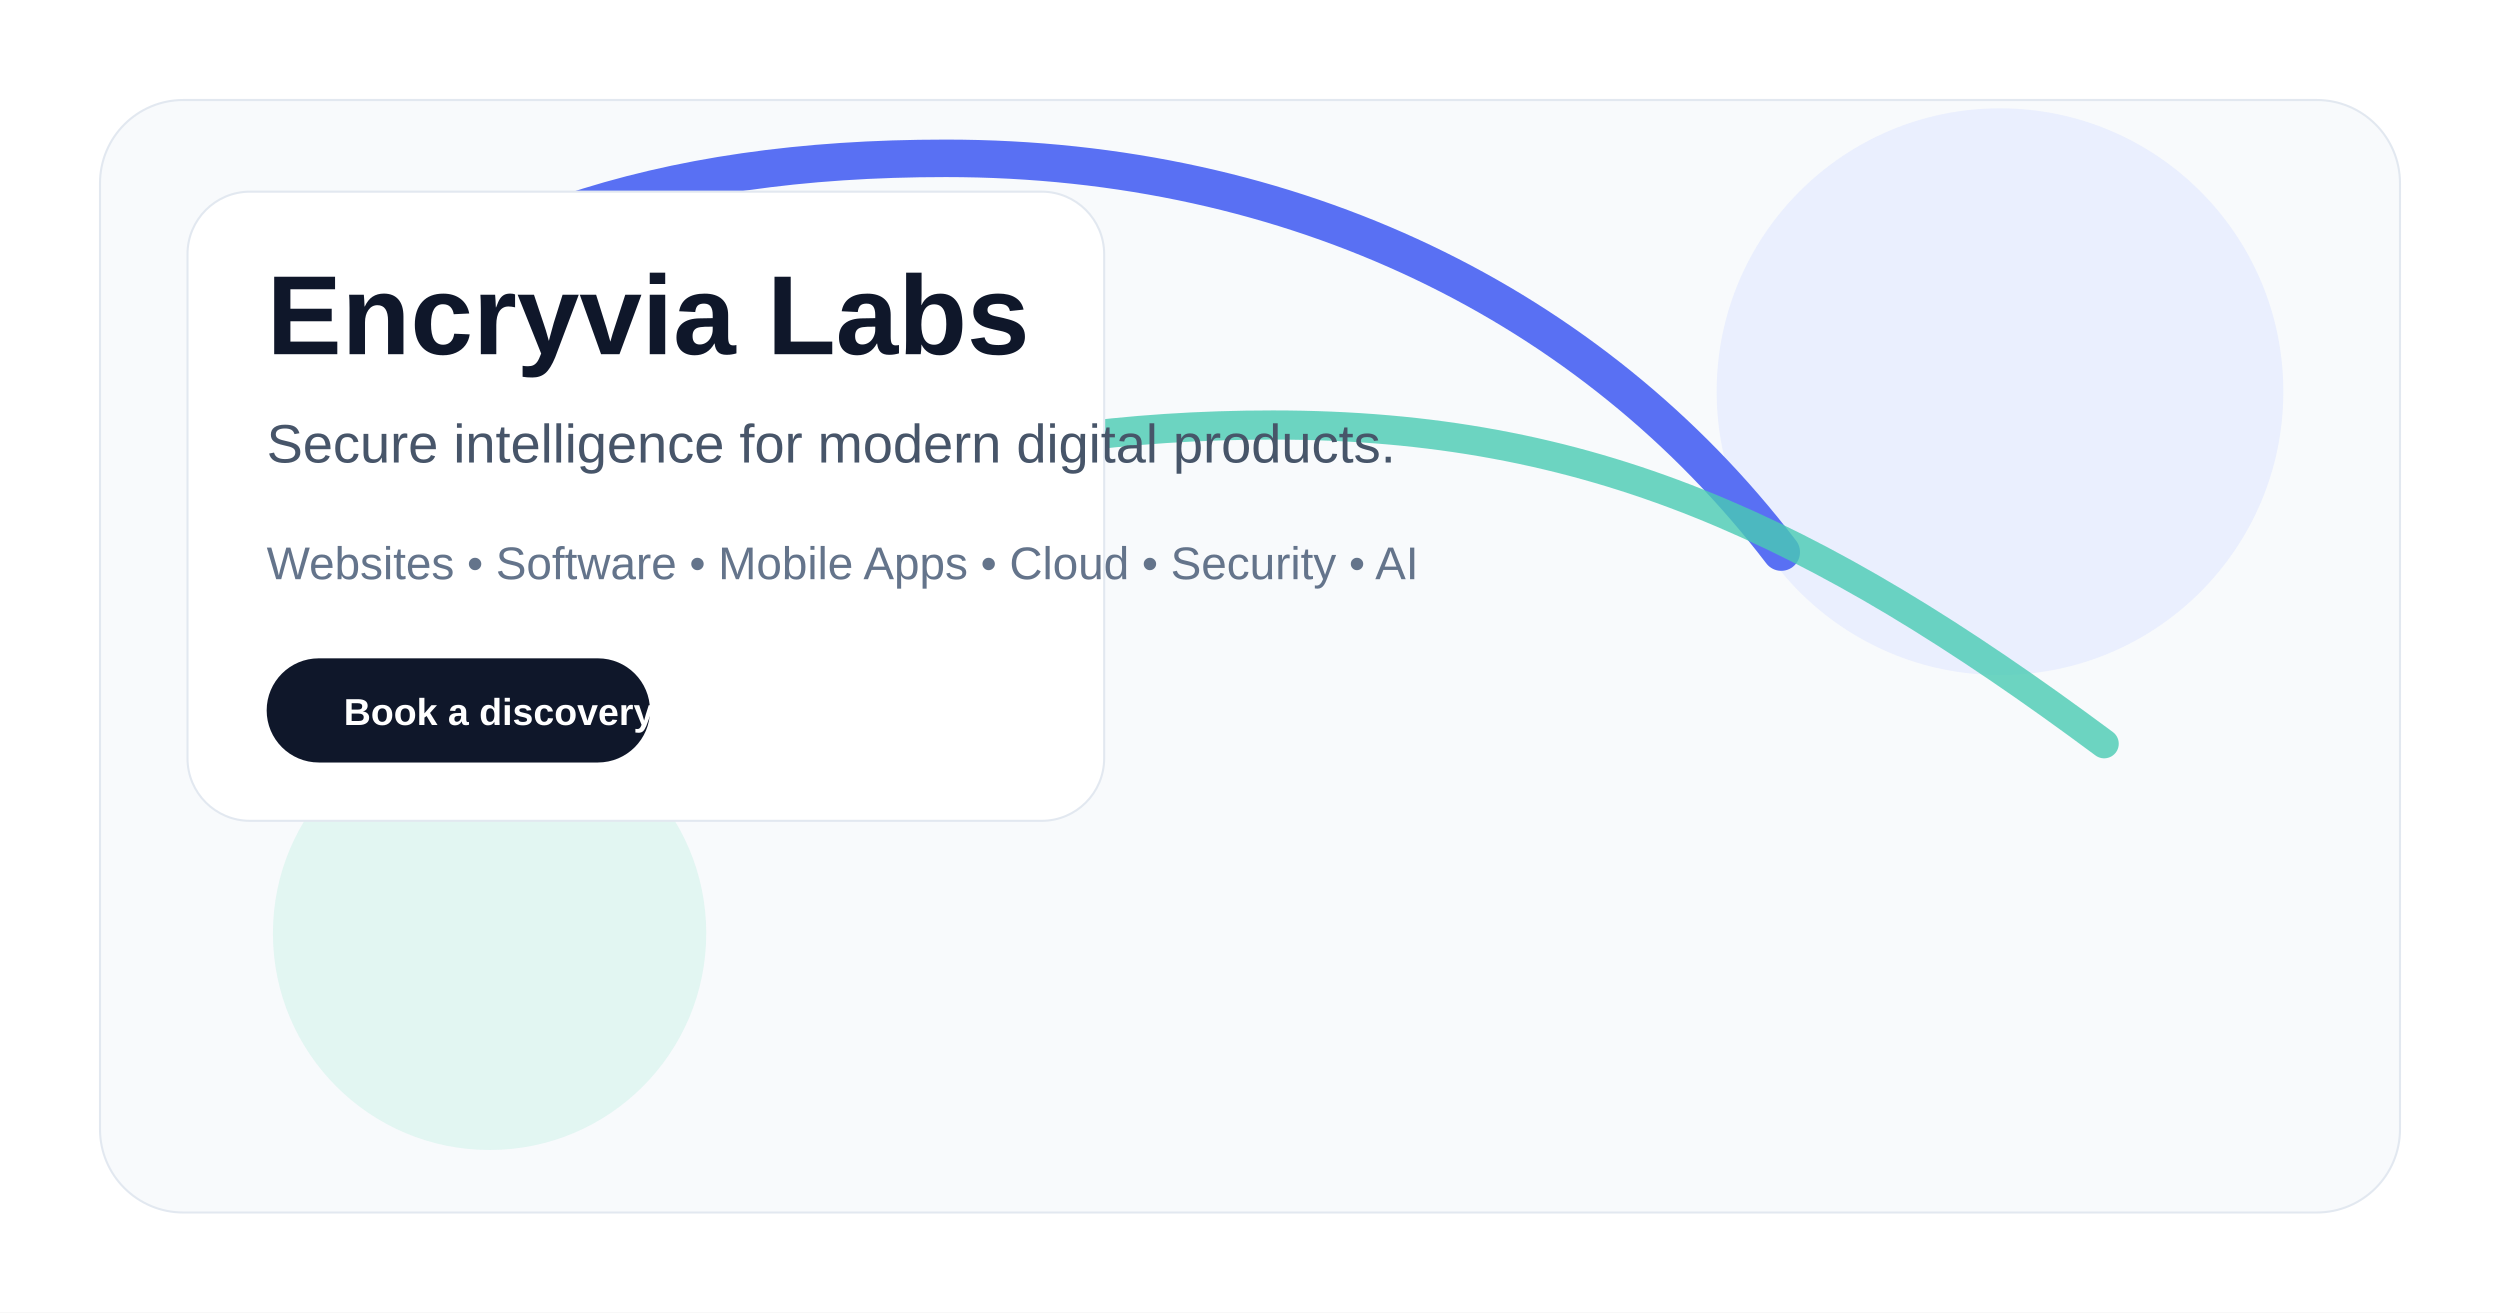
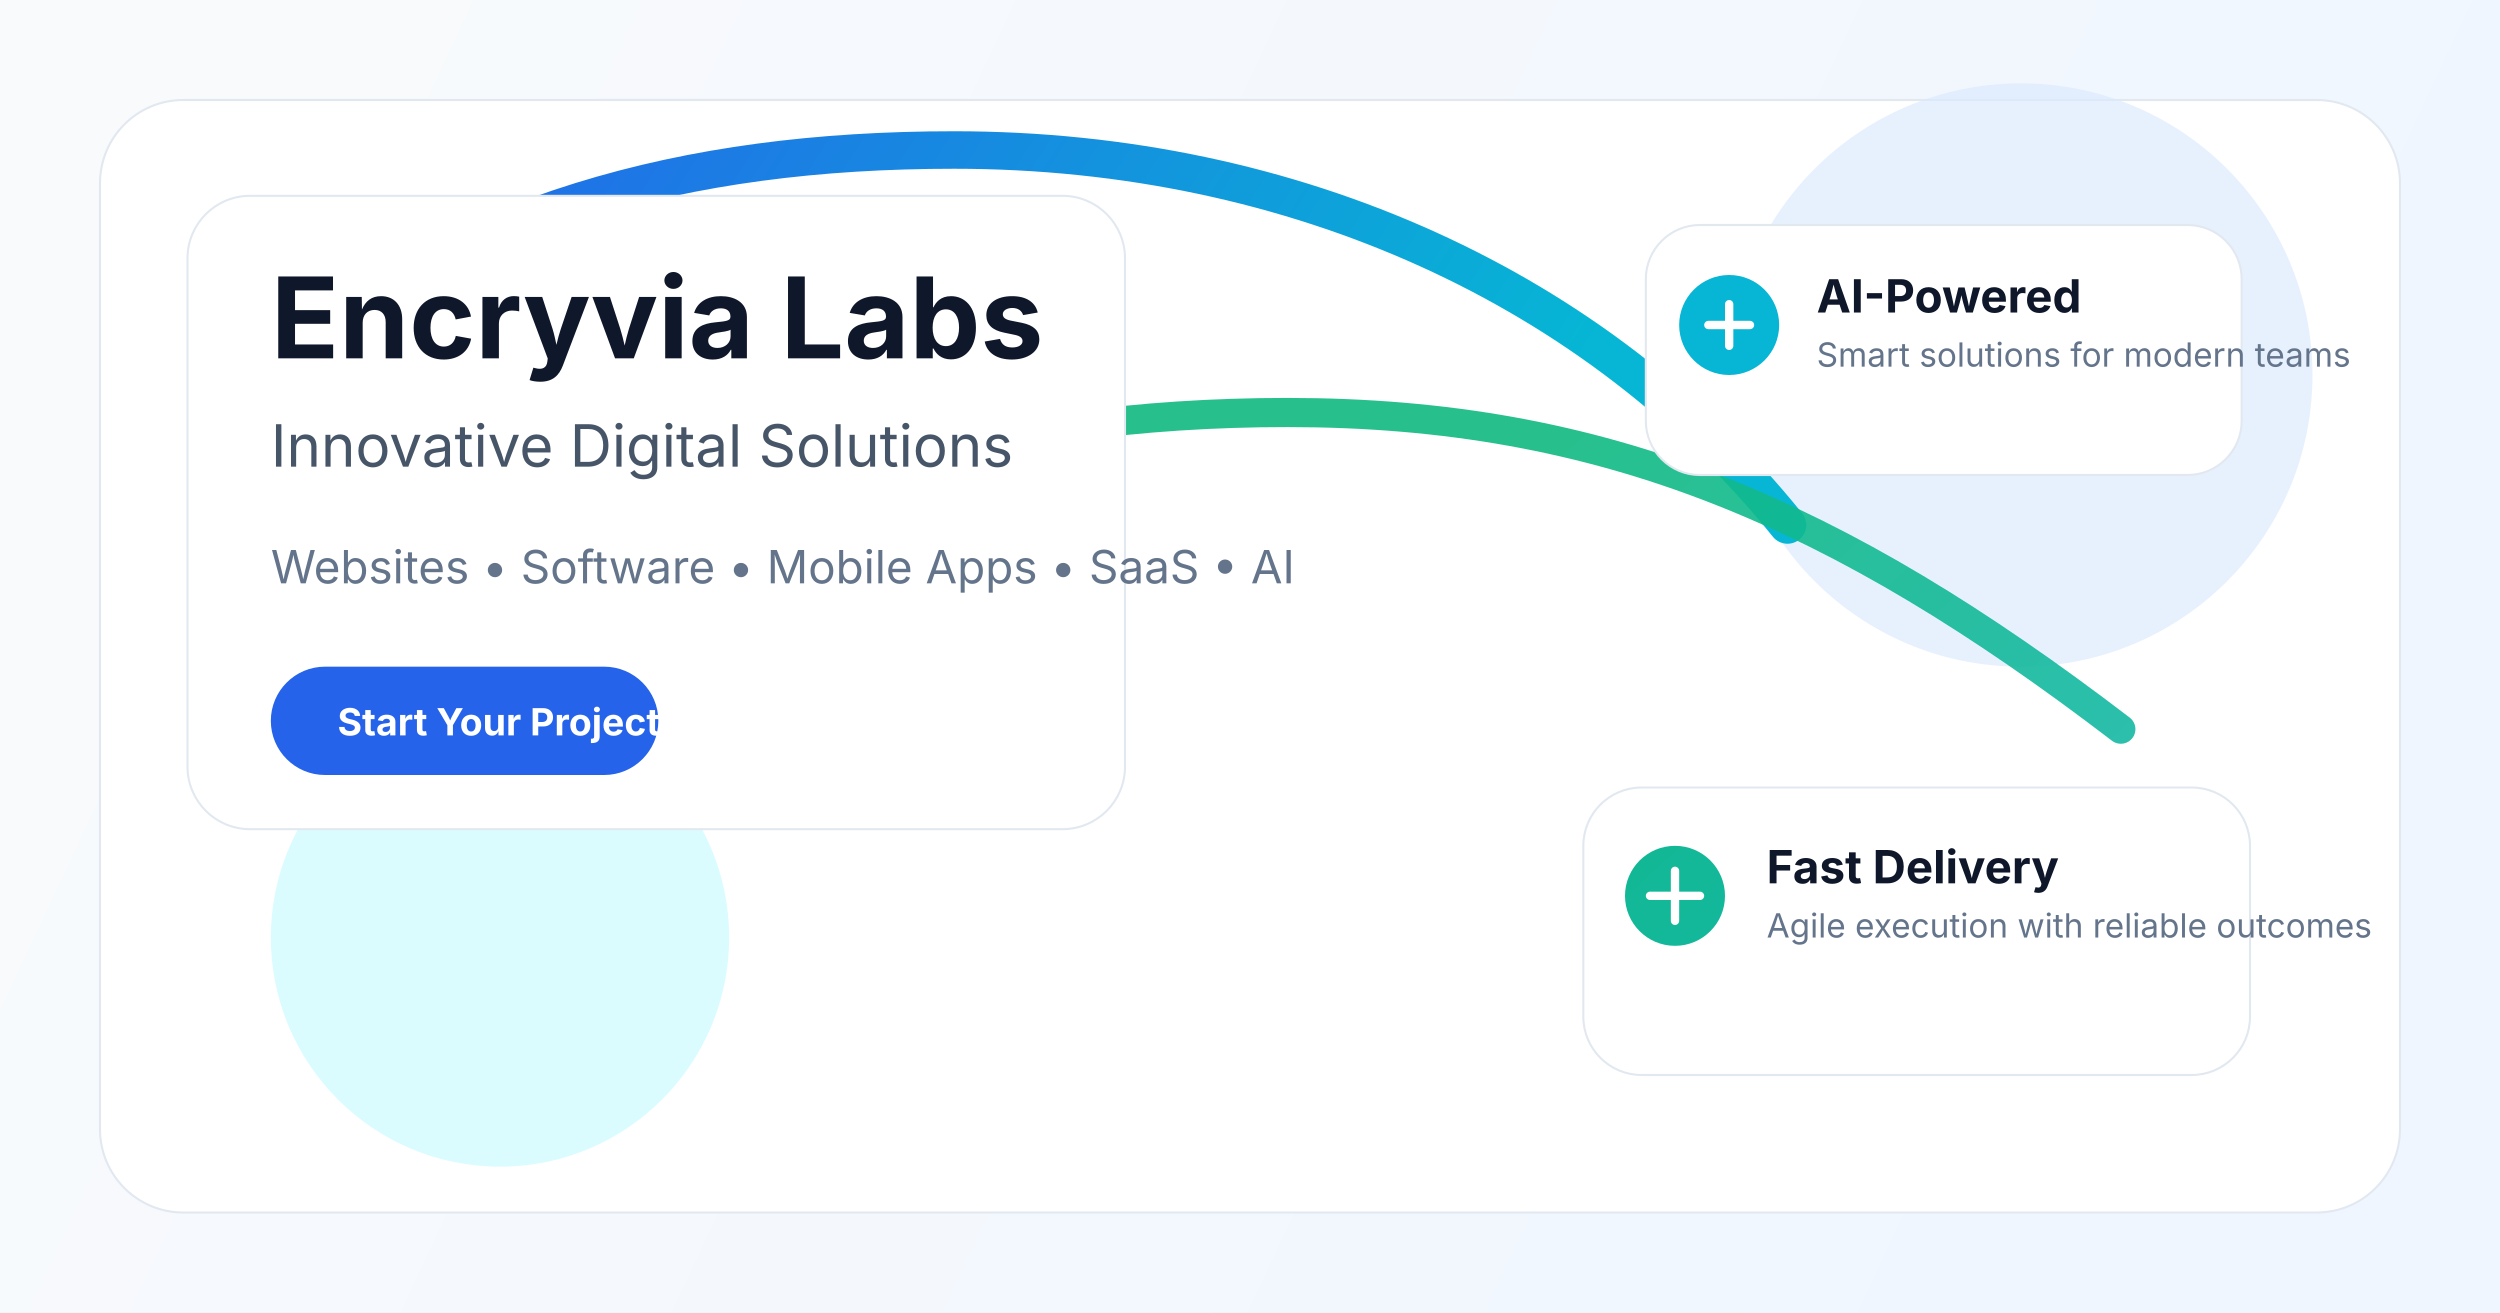
<svg xmlns="http://www.w3.org/2000/svg" width="1200" height="630" viewBox="0 0 1200 630" fill="none">
-   <rect width="1200" height="630" fill="#FFFFFF" />
-   <rect x="48" y="48" width="1104" height="534" rx="40" fill="#F8FAFC" stroke="#E2E8F0" />
-   <circle cx="960" cy="188" r="136" fill="#DDE6FF" fill-opacity="0.55" />
-   <circle cx="235" cy="448" r="104" fill="#D9F4EE" fill-opacity="0.7" />
-   <path d="M129 185C216 110 316 76 454 76C621 76 764 146 855 265" stroke="#5970F3" stroke-width="18" stroke-linecap="round" />
-   <path d="M250 310C350 240 471 204 611 204C763 204 870 253 1010 357" stroke="#49CBB3" stroke-width="14" stroke-linecap="round" opacity="0.8" />
-   <rect x="90" y="92" width="440" height="302" rx="30" fill="#FFFFFF" stroke="#E2E8F0" />
-   <text x="128" y="170" fill="#0F172A" font-size="54" font-family="Arial, Helvetica, sans-serif" font-weight="700">Encryvia Labs</text>
-   <text x="128" y="222" fill="#475569" font-size="26" font-family="Arial, Helvetica, sans-serif">Secure intelligence for modern digital products.</text>
-   <text x="128" y="278" fill="#64748B" font-size="22" font-family="Arial, Helvetica, sans-serif">Websites • Software • Mobile Apps • Cloud • Security • AI</text>
-   <rect x="128" y="316" width="184" height="50" rx="25" fill="#0F172A" />
-   <text x="165" y="348" fill="#FFFFFF" font-size="18" font-family="Arial, Helvetica, sans-serif" font-weight="700">Book a discovery call</text>
+   <defs>
+     <linearGradient id="paint0_linear" x1="120" y1="90" x2="1080" y2="540" gradientUnits="userSpaceOnUse">
+       <stop stop-color="#F8FAFC" />
+       <stop offset="1" stop-color="#EFF6FF" />
+     </linearGradient>
+     <linearGradient id="paint1_linear" x1="120" y1="110" x2="600" y2="420" gradientUnits="userSpaceOnUse">
+       <stop stop-color="#2563EB" />
+       <stop offset="1" stop-color="#06B6D4" />
+     </linearGradient>
+     <linearGradient id="paint2_linear" x1="830" y1="140" x2="1040" y2="370" gradientUnits="userSpaceOnUse">
+       <stop stop-color="#10B981" />
+       <stop offset="1" stop-color="#14B8A6" />
+     </linearGradient>
+   </defs>
+   <rect width="1200" height="630" fill="url(#paint0_linear)" />
+   <rect x="48" y="48" width="1104" height="534" rx="40" fill="white" stroke="#E2E8F0" />
+   <circle cx="970" cy="180" r="140" fill="#DBEAFE" fill-opacity="0.65" />
+   <circle cx="240" cy="450" r="110" fill="#CFFAFE" fill-opacity="0.75" />
+   <path d="M128 178C220 102 328 72 458 72C622 72 767 139 858 252" stroke="url(#paint1_linear)" stroke-width="18" stroke-linecap="round" />
+   <path d="M250 306C354 234 476 198 618 198C770 198 882 246 1018 350" stroke="url(#paint2_linear)" stroke-width="14" stroke-linecap="round" opacity="0.9" />
+   <rect x="90" y="94" width="450" height="304" rx="30" fill="white" stroke="#E2E8F0" />
+   <text x="130" y="172" fill="#0F172A" font-size="54" font-family="Inter, Arial, Helvetica, sans-serif" font-weight="700">Encryvia Labs</text>
+   <text x="130" y="224" fill="#475569" font-size="28" font-family="Inter, Arial, Helvetica, sans-serif">Innovative Digital Solutions</text>
+   <text x="130" y="280" fill="#64748B" font-size="22" font-family="Inter, Arial, Helvetica, sans-serif">Websites • Software • Mobile Apps • SaaS • AI</text>
+   <rect x="130" y="320" width="186" height="52" rx="26" fill="#2563EB" />
+   <text x="162" y="353" fill="#FFFFFF" font-size="18" font-family="Inter, Arial, Helvetica, sans-serif" font-weight="700">Start Your Project</text>
+   <rect x="790" y="108" width="286" height="120" rx="26" fill="white" stroke="#E2E8F0" />
+   <circle cx="830" cy="156" r="24" fill="url(#paint1_linear)" />
+   <path d="M820 156H840M830 146V166" stroke="white" stroke-width="4" stroke-linecap="round" />
+   <text x="872" y="150" fill="#0F172A" font-size="22" font-family="Inter, Arial, Helvetica, sans-serif" font-weight="700">AI-Powered</text>
+   <text x="872" y="176" fill="#64748B" font-size="16" font-family="Inter, Arial, Helvetica, sans-serif">Smart solutions for modern teams</text>
+   <rect x="760" y="378" width="320" height="138" rx="28" fill="white" stroke="#E2E8F0" />
+   <circle cx="804" cy="430" r="24" fill="url(#paint2_linear)" />
+   <path d="M792 430H816M804 418V442" stroke="white" stroke-width="4" stroke-linecap="round" />
+   <text x="848" y="424" fill="#0F172A" font-size="22" font-family="Inter, Arial, Helvetica, sans-serif" font-weight="700">Fast Delivery</text>
+   <text x="848" y="450" fill="#64748B" font-size="16" font-family="Inter, Arial, Helvetica, sans-serif">Agile execution with reliable outcomes</text>
</svg>
